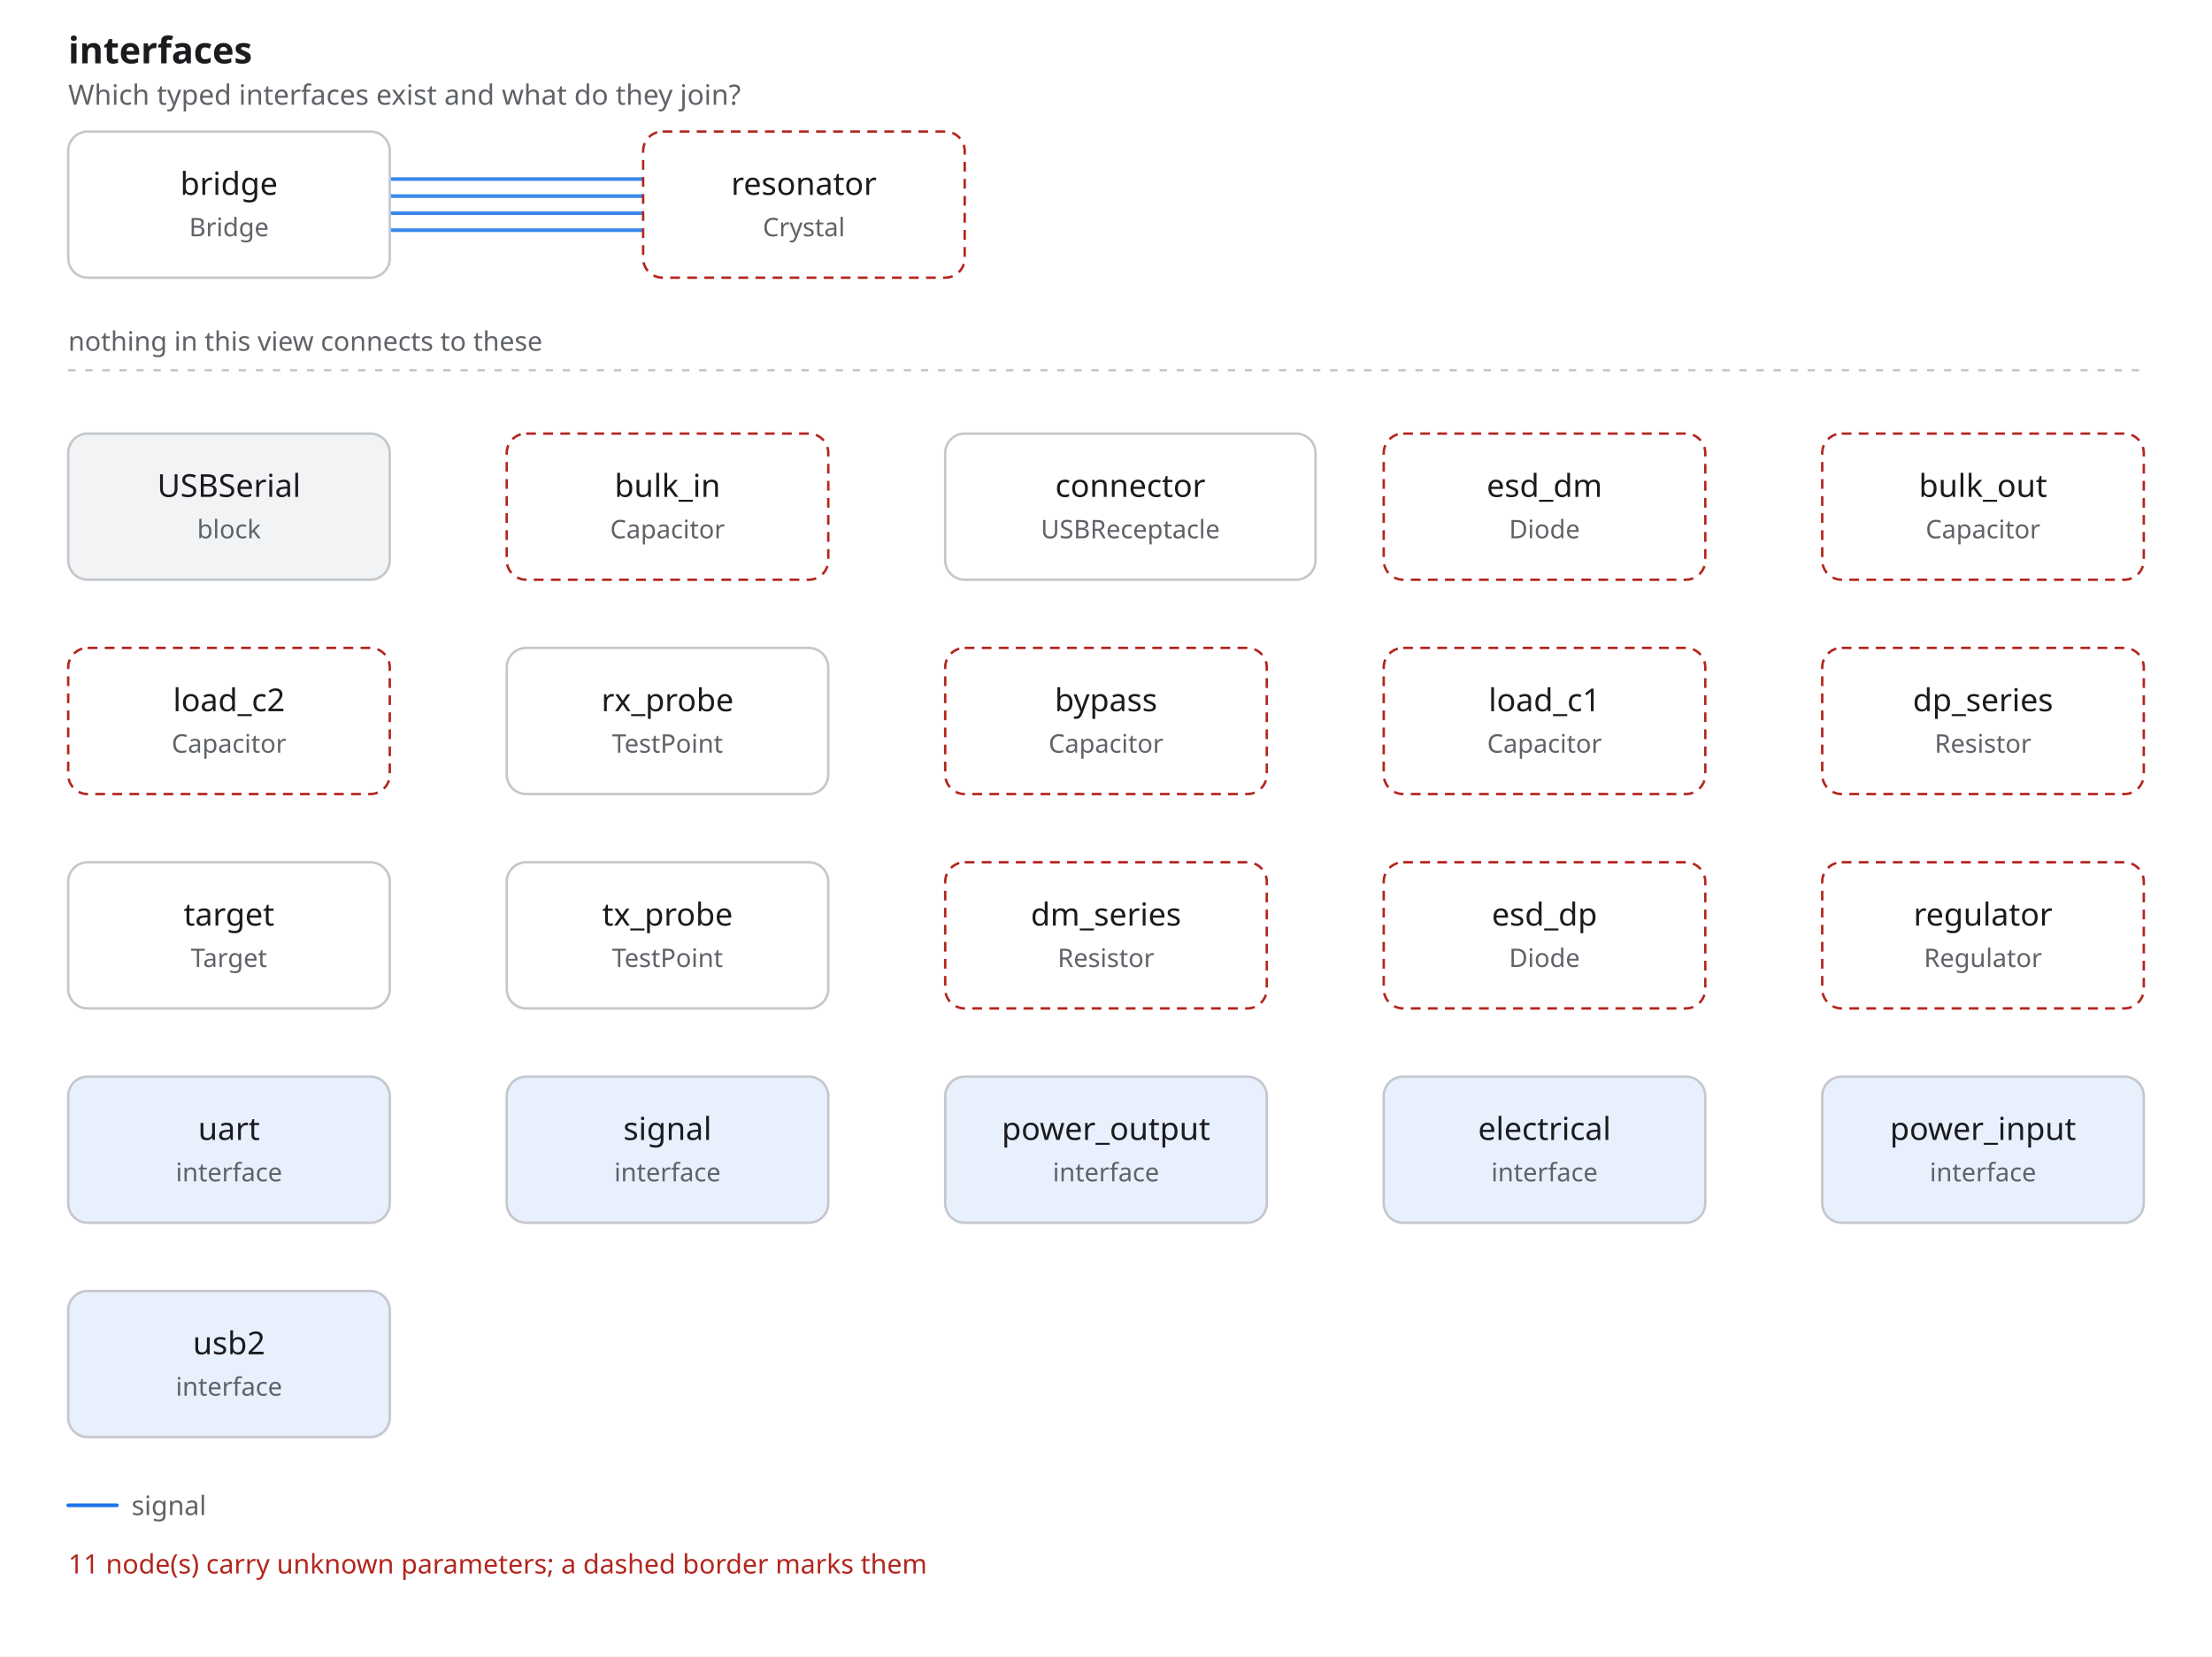
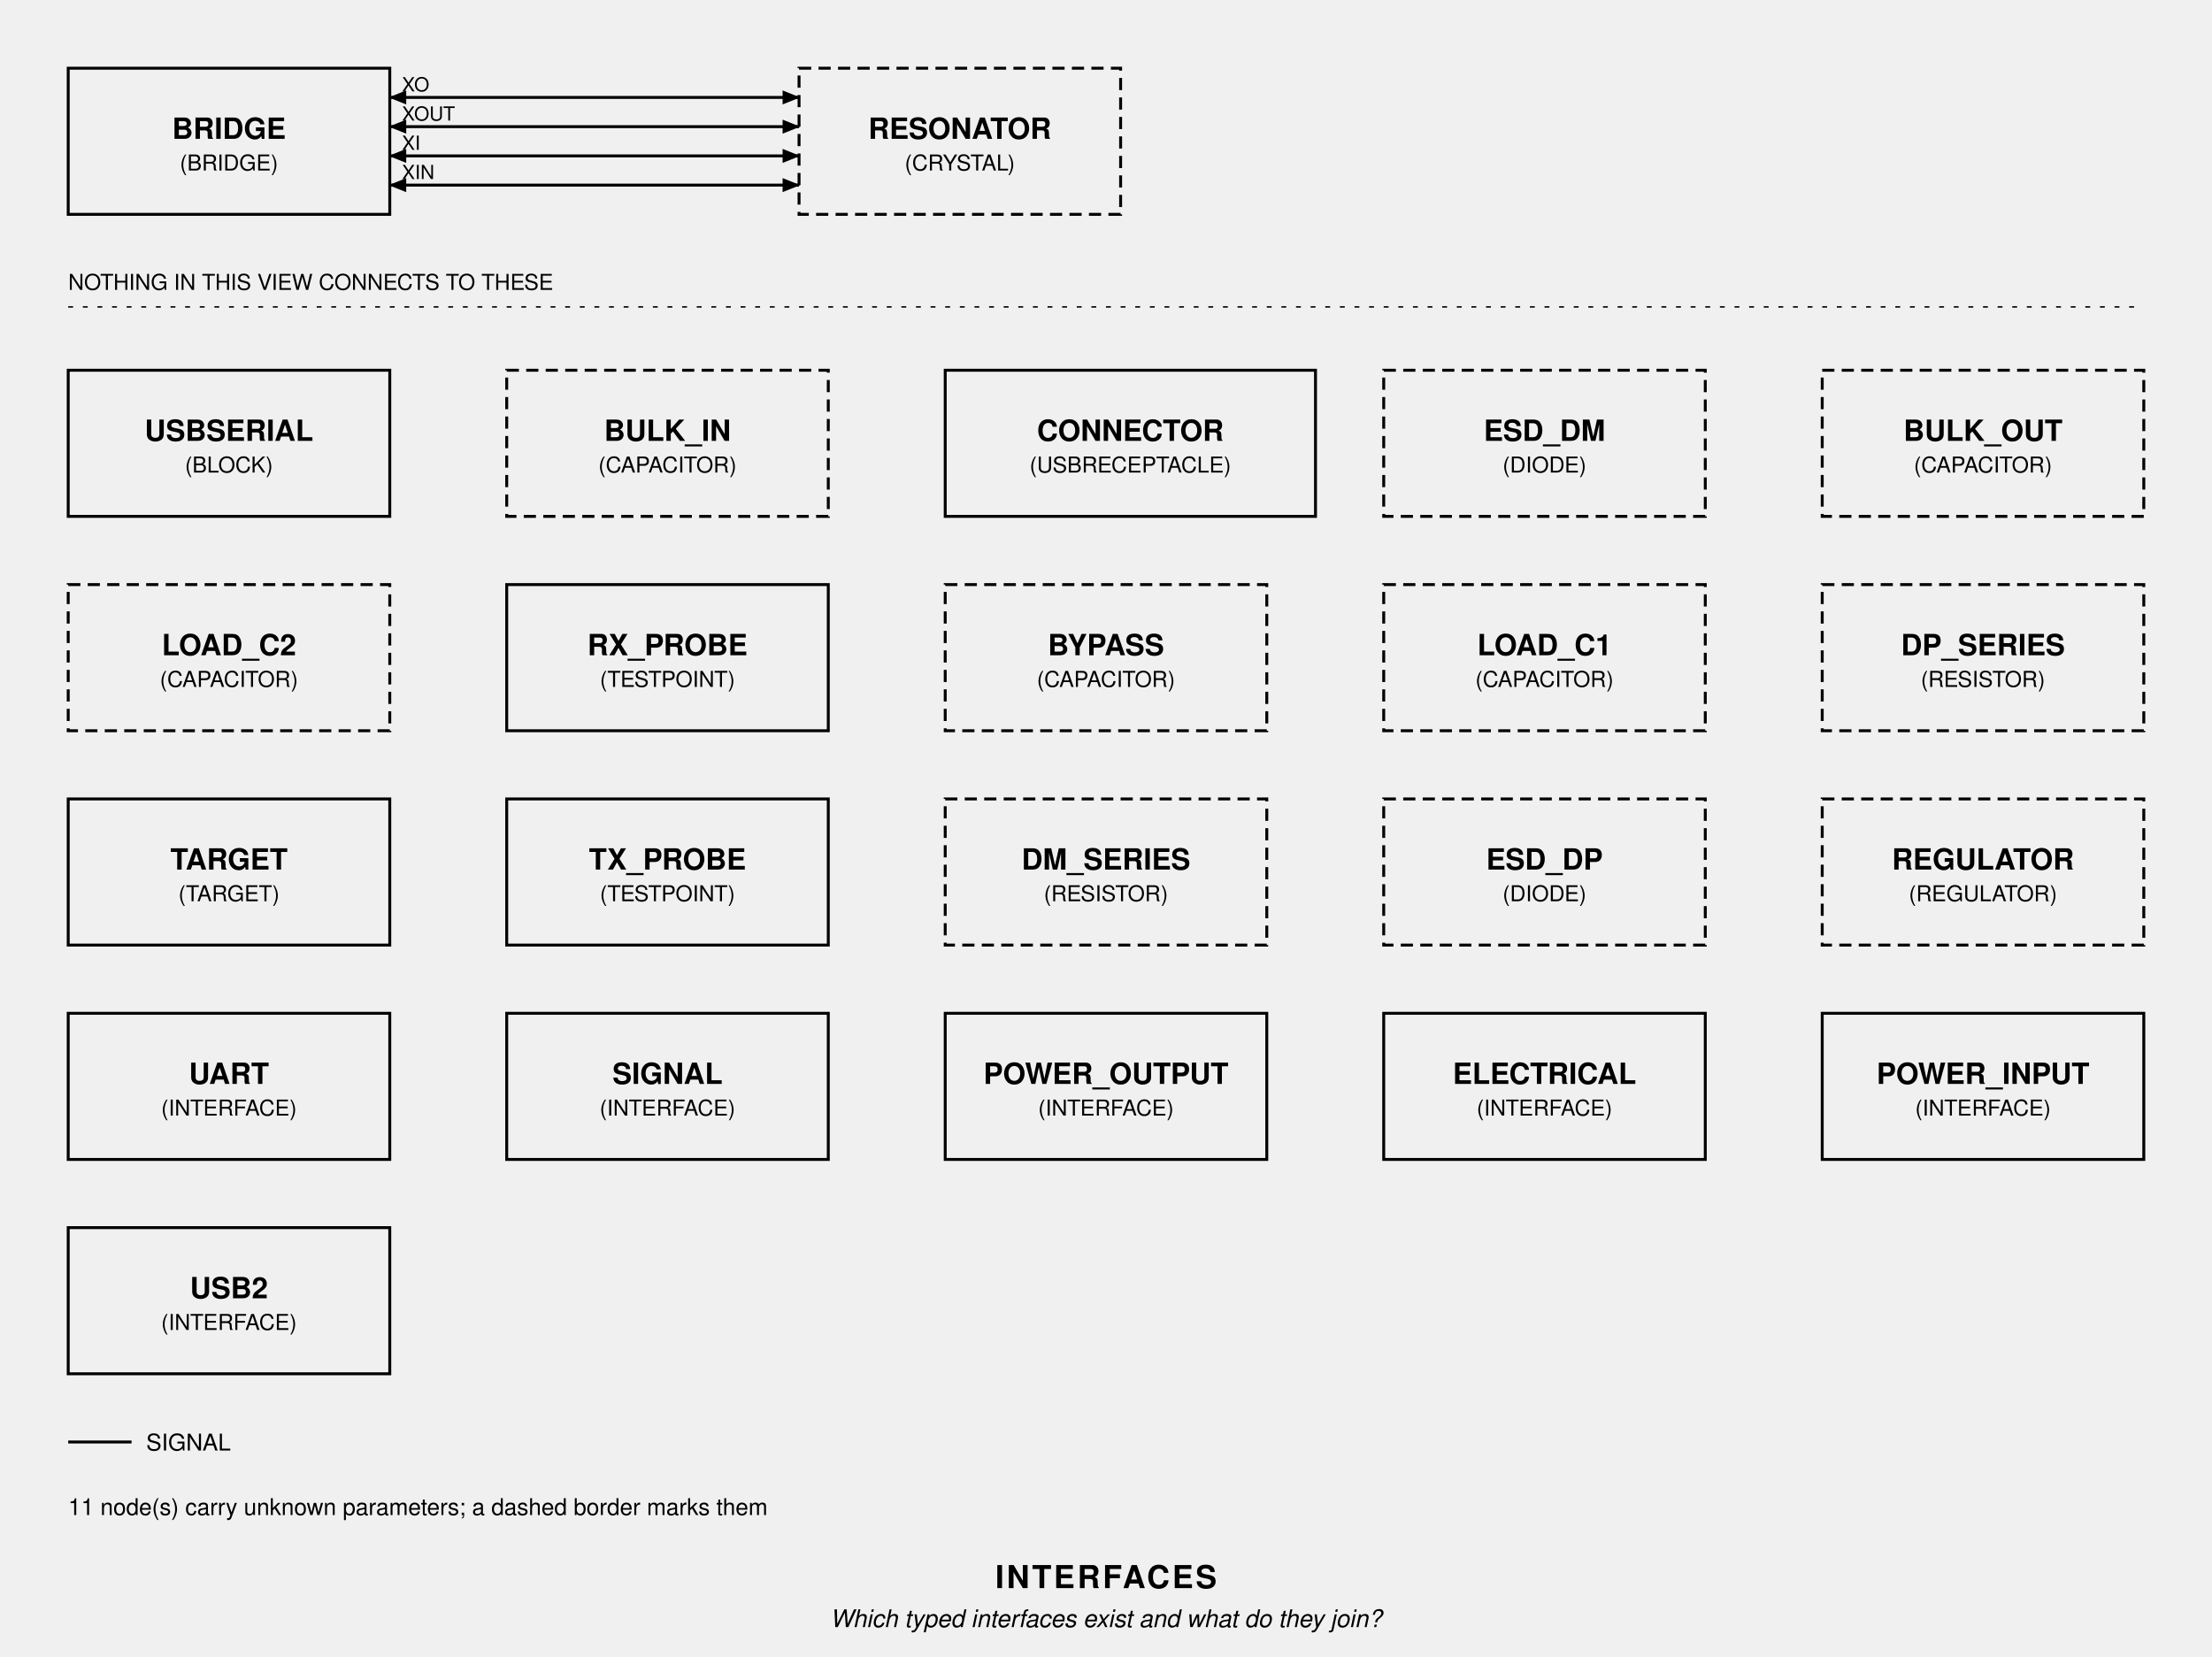
- <svg xmlns="http://www.w3.org/2000/svg" width="908" height="680" viewBox="0 0 908 680" font-family="system-ui, sans-serif">
-   <rect width="908" height="680" fill="#ffffff" />
-   <text x="28" y="26" font-size="15" font-weight="600" fill="#1b1b1f">interfaces</text>
-   <text x="28" y="43" font-size="11.5" fill="#5f6368">Which typed interfaces exist and what do they join?</text>
-   <line x1="28" y1="152" x2="880" y2="152" stroke="#c4c7cc" stroke-width="1" stroke-dasharray="3 4" />
-   <text x="28" y="144" font-size="11" fill="#5f6368">nothing in this view connects to these</text>
-   <path d="M160.0,73.5 C206.8,73.5 217.2,73.5 264.0,73.5" fill="none" stroke="#1a73e8" stroke-width="1.5" stroke-linecap="round" opacity="0.85" />
-   <path d="M160.0,80.5 C206.8,80.5 217.2,80.5 264.0,80.5" fill="none" stroke="#1a73e8" stroke-width="1.5" stroke-linecap="round" opacity="0.85" />
-   <path d="M160.0,87.5 C206.8,87.5 217.2,87.5 264.0,87.5" fill="none" stroke="#1a73e8" stroke-width="1.5" stroke-linecap="round" opacity="0.85" />
-   <path d="M160.0,94.5 C206.8,94.5 217.2,94.5 264.0,94.5" fill="none" stroke="#1a73e8" stroke-width="1.5" stroke-linecap="round" opacity="0.85" />
+ <svg xmlns="http://www.w3.org/2000/svg" width="908" height="680" viewBox="0 0 908 680" font-family="Helvetica, Arial, sans-serif">
+   <defs>
+     <marker id="arrow" viewBox="0 0 8 8" refX="7.5" refY="4" markerWidth="6" markerHeight="6" orient="auto-start-reverse">
+       <path d="M0,0.8 L8,4 L0,7.2 Z" fill="#000000" />
+     </marker>
+   </defs>
+   <line x1="28" y1="126" x2="880" y2="126" stroke="#000000" stroke-width="0.6" stroke-dasharray="2 4" />
+   <text x="28" y="119" font-size="9" fill="#000000">NOTHING IN THIS VIEW CONNECTS TO THESE</text>
+   <polyline points="160.0,40.0 310.0,40.0 310.0,40.0 328.0,40.0" fill="none" stroke="#000000" stroke-width="1.2" marker-start="url(#arrow)" marker-end="url(#arrow)" />
+   <polyline points="160.0,52.0 303.0,52.0 303.0,52.0 328.0,52.0" fill="none" stroke="#000000" stroke-width="1.2" marker-start="url(#arrow)" marker-end="url(#arrow)" />
+   <polyline points="160.0,64.0 296.0,64.0 296.0,64.0 328.0,64.0" fill="none" stroke="#000000" stroke-width="1.2" marker-start="url(#arrow)" marker-end="url(#arrow)" />
+   <polyline points="160.0,76.0 289.0,76.0 289.0,76.0 328.0,76.0" fill="none" stroke="#000000" stroke-width="1.2" marker-start="url(#arrow)" marker-end="url(#arrow)" />
  <g>
-     <rect x="28" y="178" width="132" height="60" rx="8" fill="#f1f3f4" stroke="#c4c7cc" stroke-width="1" />
-     <text x="94" y="204" text-anchor="middle" font-size="13" font-weight="500" fill="#1b1b1f">USBSerial</text>
-     <text x="94" y="221" text-anchor="middle" font-size="10.5" fill="#5f6368">block</text>
+     <rect x="28" y="152" width="132" height="60" fill="none" stroke="#000000" stroke-width="1.2" />
+     <text x="94" y="181.0" text-anchor="middle" font-size="12" font-weight="bold" fill="#000000">USBSERIAL</text>
+     <text x="94" y="194.0" text-anchor="middle" font-size="9" fill="#000000">(BLOCK)</text>
  </g>
  <g>
-     <rect x="208" y="178" width="132" height="60" rx="8" fill="#ffffff" stroke="#b3261e" stroke-dasharray="4 3" stroke-width="1" />
-     <text x="274" y="204" text-anchor="middle" font-size="13" font-weight="500" fill="#1b1b1f">bulk_in</text>
-     <text x="274" y="221" text-anchor="middle" font-size="10.5" fill="#5f6368">Capacitor</text>
+     <rect x="208" y="152" width="132" height="60" fill="none" stroke="#000000" stroke-width="1.2" stroke-dasharray="5 3" />
+     <text x="274" y="181.0" text-anchor="middle" font-size="12" font-weight="bold" fill="#000000">BULK_IN</text>
+     <text x="274" y="194.0" text-anchor="middle" font-size="9" fill="#000000">(CAPACITOR)</text>
  </g>
  <g>
-     <rect x="388" y="178" width="152" height="60" rx="8" fill="#ffffff" stroke="#c4c7cc" stroke-width="1" />
-     <text x="464" y="204" text-anchor="middle" font-size="13" font-weight="500" fill="#1b1b1f">connector</text>
-     <text x="464" y="221" text-anchor="middle" font-size="10.5" fill="#5f6368">USBReceptacle</text>
+     <rect x="388" y="152" width="152" height="60" fill="none" stroke="#000000" stroke-width="1.2" />
+     <text x="464" y="181.0" text-anchor="middle" font-size="12" font-weight="bold" fill="#000000">CONNECTOR</text>
+     <text x="464" y="194.0" text-anchor="middle" font-size="9" fill="#000000">(USBRECEPTACLE)</text>
  </g>
  <g>
-     <rect x="568" y="178" width="132" height="60" rx="8" fill="#ffffff" stroke="#b3261e" stroke-dasharray="4 3" stroke-width="1" />
-     <text x="634" y="204" text-anchor="middle" font-size="13" font-weight="500" fill="#1b1b1f">esd_dm</text>
-     <text x="634" y="221" text-anchor="middle" font-size="10.5" fill="#5f6368">Diode</text>
+     <rect x="568" y="152" width="132" height="60" fill="none" stroke="#000000" stroke-width="1.2" stroke-dasharray="5 3" />
+     <text x="634" y="181.0" text-anchor="middle" font-size="12" font-weight="bold" fill="#000000">ESD_DM</text>
+     <text x="634" y="194.0" text-anchor="middle" font-size="9" fill="#000000">(DIODE)</text>
  </g>
  <g>
-     <rect x="748" y="178" width="132" height="60" rx="8" fill="#ffffff" stroke="#b3261e" stroke-dasharray="4 3" stroke-width="1" />
-     <text x="814" y="204" text-anchor="middle" font-size="13" font-weight="500" fill="#1b1b1f">bulk_out</text>
-     <text x="814" y="221" text-anchor="middle" font-size="10.5" fill="#5f6368">Capacitor</text>
+     <rect x="748" y="152" width="132" height="60" fill="none" stroke="#000000" stroke-width="1.2" stroke-dasharray="5 3" />
+     <text x="814" y="181.0" text-anchor="middle" font-size="12" font-weight="bold" fill="#000000">BULK_OUT</text>
+     <text x="814" y="194.0" text-anchor="middle" font-size="9" fill="#000000">(CAPACITOR)</text>
  </g>
  <g>
-     <rect x="28" y="266" width="132" height="60" rx="8" fill="#ffffff" stroke="#b3261e" stroke-dasharray="4 3" stroke-width="1" />
-     <text x="94" y="292" text-anchor="middle" font-size="13" font-weight="500" fill="#1b1b1f">load_c2</text>
-     <text x="94" y="309" text-anchor="middle" font-size="10.5" fill="#5f6368">Capacitor</text>
+     <rect x="28" y="240" width="132" height="60" fill="none" stroke="#000000" stroke-width="1.2" stroke-dasharray="5 3" />
+     <text x="94" y="269.0" text-anchor="middle" font-size="12" font-weight="bold" fill="#000000">LOAD_C2</text>
+     <text x="94" y="282.0" text-anchor="middle" font-size="9" fill="#000000">(CAPACITOR)</text>
  </g>
  <g>
-     <rect x="264" y="54" width="132" height="60" rx="8" fill="#ffffff" stroke="#b3261e" stroke-dasharray="4 3" stroke-width="1" />
-     <text x="330" y="80" text-anchor="middle" font-size="13" font-weight="500" fill="#1b1b1f">resonator</text>
-     <text x="330" y="97" text-anchor="middle" font-size="10.5" fill="#5f6368">Crystal</text>
+     <rect x="328" y="28" width="132" height="60" fill="none" stroke="#000000" stroke-width="1.2" stroke-dasharray="5 3" />
+     <text x="394" y="57.0" text-anchor="middle" font-size="12" font-weight="bold" fill="#000000">RESONATOR</text>
+     <text x="394" y="70.0" text-anchor="middle" font-size="9" fill="#000000">(CRYSTAL)</text>
  </g>
  <g>
-     <rect x="208" y="266" width="132" height="60" rx="8" fill="#ffffff" stroke="#c4c7cc" stroke-width="1" />
-     <text x="274" y="292" text-anchor="middle" font-size="13" font-weight="500" fill="#1b1b1f">rx_probe</text>
-     <text x="274" y="309" text-anchor="middle" font-size="10.5" fill="#5f6368">TestPoint</text>
+     <rect x="208" y="240" width="132" height="60" fill="none" stroke="#000000" stroke-width="1.2" />
+     <text x="274" y="269.0" text-anchor="middle" font-size="12" font-weight="bold" fill="#000000">RX_PROBE</text>
+     <text x="274" y="282.0" text-anchor="middle" font-size="9" fill="#000000">(TESTPOINT)</text>
  </g>
  <g>
-     <rect x="388" y="266" width="132" height="60" rx="8" fill="#ffffff" stroke="#b3261e" stroke-dasharray="4 3" stroke-width="1" />
-     <text x="454" y="292" text-anchor="middle" font-size="13" font-weight="500" fill="#1b1b1f">bypass</text>
-     <text x="454" y="309" text-anchor="middle" font-size="10.5" fill="#5f6368">Capacitor</text>
+     <rect x="388" y="240" width="132" height="60" fill="none" stroke="#000000" stroke-width="1.2" stroke-dasharray="5 3" />
+     <text x="454" y="269.0" text-anchor="middle" font-size="12" font-weight="bold" fill="#000000">BYPASS</text>
+     <text x="454" y="282.0" text-anchor="middle" font-size="9" fill="#000000">(CAPACITOR)</text>
  </g>
  <g>
-     <rect x="568" y="266" width="132" height="60" rx="8" fill="#ffffff" stroke="#b3261e" stroke-dasharray="4 3" stroke-width="1" />
-     <text x="634" y="292" text-anchor="middle" font-size="13" font-weight="500" fill="#1b1b1f">load_c1</text>
-     <text x="634" y="309" text-anchor="middle" font-size="10.5" fill="#5f6368">Capacitor</text>
+     <rect x="568" y="240" width="132" height="60" fill="none" stroke="#000000" stroke-width="1.2" stroke-dasharray="5 3" />
+     <text x="634" y="269.0" text-anchor="middle" font-size="12" font-weight="bold" fill="#000000">LOAD_C1</text>
+     <text x="634" y="282.0" text-anchor="middle" font-size="9" fill="#000000">(CAPACITOR)</text>
  </g>
  <g>
-     <rect x="748" y="266" width="132" height="60" rx="8" fill="#ffffff" stroke="#b3261e" stroke-dasharray="4 3" stroke-width="1" />
-     <text x="814" y="292" text-anchor="middle" font-size="13" font-weight="500" fill="#1b1b1f">dp_series</text>
-     <text x="814" y="309" text-anchor="middle" font-size="10.5" fill="#5f6368">Resistor</text>
+     <rect x="748" y="240" width="132" height="60" fill="none" stroke="#000000" stroke-width="1.2" stroke-dasharray="5 3" />
+     <text x="814" y="269.0" text-anchor="middle" font-size="12" font-weight="bold" fill="#000000">DP_SERIES</text>
+     <text x="814" y="282.0" text-anchor="middle" font-size="9" fill="#000000">(RESISTOR)</text>
  </g>
  <g>
-     <rect x="28" y="354" width="132" height="60" rx="8" fill="#ffffff" stroke="#c4c7cc" stroke-width="1" />
-     <text x="94" y="380" text-anchor="middle" font-size="13" font-weight="500" fill="#1b1b1f">target</text>
-     <text x="94" y="397" text-anchor="middle" font-size="10.5" fill="#5f6368">Target</text>
+     <rect x="28" y="328" width="132" height="60" fill="none" stroke="#000000" stroke-width="1.2" />
+     <text x="94" y="357.0" text-anchor="middle" font-size="12" font-weight="bold" fill="#000000">TARGET</text>
+     <text x="94" y="370.0" text-anchor="middle" font-size="9" fill="#000000">(TARGET)</text>
  </g>
  <g>
-     <rect x="28" y="54" width="132" height="60" rx="8" fill="#ffffff" stroke="#c4c7cc" stroke-width="1" />
-     <text x="94" y="80" text-anchor="middle" font-size="13" font-weight="500" fill="#1b1b1f">bridge</text>
-     <text x="94" y="97" text-anchor="middle" font-size="10.5" fill="#5f6368">Bridge</text>
+     <rect x="28" y="28" width="132" height="60" fill="none" stroke="#000000" stroke-width="1.2" />
+     <text x="94" y="57.0" text-anchor="middle" font-size="12" font-weight="bold" fill="#000000">BRIDGE</text>
+     <text x="94" y="70.0" text-anchor="middle" font-size="9" fill="#000000">(BRIDGE)</text>
  </g>
  <g>
-     <rect x="208" y="354" width="132" height="60" rx="8" fill="#ffffff" stroke="#c4c7cc" stroke-width="1" />
-     <text x="274" y="380" text-anchor="middle" font-size="13" font-weight="500" fill="#1b1b1f">tx_probe</text>
-     <text x="274" y="397" text-anchor="middle" font-size="10.5" fill="#5f6368">TestPoint</text>
+     <rect x="208" y="328" width="132" height="60" fill="none" stroke="#000000" stroke-width="1.2" />
+     <text x="274" y="357.0" text-anchor="middle" font-size="12" font-weight="bold" fill="#000000">TX_PROBE</text>
+     <text x="274" y="370.0" text-anchor="middle" font-size="9" fill="#000000">(TESTPOINT)</text>
  </g>
  <g>
-     <rect x="388" y="354" width="132" height="60" rx="8" fill="#ffffff" stroke="#b3261e" stroke-dasharray="4 3" stroke-width="1" />
-     <text x="454" y="380" text-anchor="middle" font-size="13" font-weight="500" fill="#1b1b1f">dm_series</text>
-     <text x="454" y="397" text-anchor="middle" font-size="10.5" fill="#5f6368">Resistor</text>
+     <rect x="388" y="328" width="132" height="60" fill="none" stroke="#000000" stroke-width="1.2" stroke-dasharray="5 3" />
+     <text x="454" y="357.0" text-anchor="middle" font-size="12" font-weight="bold" fill="#000000">DM_SERIES</text>
+     <text x="454" y="370.0" text-anchor="middle" font-size="9" fill="#000000">(RESISTOR)</text>
  </g>
  <g>
-     <rect x="568" y="354" width="132" height="60" rx="8" fill="#ffffff" stroke="#b3261e" stroke-dasharray="4 3" stroke-width="1" />
-     <text x="634" y="380" text-anchor="middle" font-size="13" font-weight="500" fill="#1b1b1f">esd_dp</text>
-     <text x="634" y="397" text-anchor="middle" font-size="10.5" fill="#5f6368">Diode</text>
+     <rect x="568" y="328" width="132" height="60" fill="none" stroke="#000000" stroke-width="1.2" stroke-dasharray="5 3" />
+     <text x="634" y="357.0" text-anchor="middle" font-size="12" font-weight="bold" fill="#000000">ESD_DP</text>
+     <text x="634" y="370.0" text-anchor="middle" font-size="9" fill="#000000">(DIODE)</text>
  </g>
  <g>
-     <rect x="748" y="354" width="132" height="60" rx="8" fill="#ffffff" stroke="#b3261e" stroke-dasharray="4 3" stroke-width="1" />
-     <text x="814" y="380" text-anchor="middle" font-size="13" font-weight="500" fill="#1b1b1f">regulator</text>
-     <text x="814" y="397" text-anchor="middle" font-size="10.5" fill="#5f6368">Regulator</text>
+     <rect x="748" y="328" width="132" height="60" fill="none" stroke="#000000" stroke-width="1.2" stroke-dasharray="5 3" />
+     <text x="814" y="357.0" text-anchor="middle" font-size="12" font-weight="bold" fill="#000000">REGULATOR</text>
+     <text x="814" y="370.0" text-anchor="middle" font-size="9" fill="#000000">(REGULATOR)</text>
  </g>
  <g>
-     <rect x="28" y="442" width="132" height="60" rx="8" fill="#e8f0fe" stroke="#c4c7cc" stroke-width="1" />
-     <text x="94" y="468" text-anchor="middle" font-size="13" font-weight="500" fill="#1b1b1f">uart</text>
-     <text x="94" y="485" text-anchor="middle" font-size="10.5" fill="#5f6368">interface</text>
+     <rect x="28" y="416" width="132" height="60" fill="none" stroke="#000000" stroke-width="1.2" />
+     <text x="94" y="445.0" text-anchor="middle" font-size="12" font-weight="bold" fill="#000000">UART</text>
+     <text x="94" y="458.0" text-anchor="middle" font-size="9" fill="#000000">(INTERFACE)</text>
  </g>
  <g>
-     <rect x="208" y="442" width="132" height="60" rx="8" fill="#e8f0fe" stroke="#c4c7cc" stroke-width="1" />
-     <text x="274" y="468" text-anchor="middle" font-size="13" font-weight="500" fill="#1b1b1f">signal</text>
-     <text x="274" y="485" text-anchor="middle" font-size="10.5" fill="#5f6368">interface</text>
+     <rect x="208" y="416" width="132" height="60" fill="none" stroke="#000000" stroke-width="1.2" />
+     <text x="274" y="445.0" text-anchor="middle" font-size="12" font-weight="bold" fill="#000000">SIGNAL</text>
+     <text x="274" y="458.0" text-anchor="middle" font-size="9" fill="#000000">(INTERFACE)</text>
  </g>
  <g>
-     <rect x="388" y="442" width="132" height="60" rx="8" fill="#e8f0fe" stroke="#c4c7cc" stroke-width="1" />
-     <text x="454" y="468" text-anchor="middle" font-size="13" font-weight="500" fill="#1b1b1f">power_output</text>
-     <text x="454" y="485" text-anchor="middle" font-size="10.5" fill="#5f6368">interface</text>
+     <rect x="388" y="416" width="132" height="60" fill="none" stroke="#000000" stroke-width="1.2" />
+     <text x="454" y="445.0" text-anchor="middle" font-size="12" font-weight="bold" fill="#000000">POWER_OUTPUT</text>
+     <text x="454" y="458.0" text-anchor="middle" font-size="9" fill="#000000">(INTERFACE)</text>
  </g>
  <g>
-     <rect x="568" y="442" width="132" height="60" rx="8" fill="#e8f0fe" stroke="#c4c7cc" stroke-width="1" />
-     <text x="634" y="468" text-anchor="middle" font-size="13" font-weight="500" fill="#1b1b1f">electrical</text>
-     <text x="634" y="485" text-anchor="middle" font-size="10.5" fill="#5f6368">interface</text>
+     <rect x="568" y="416" width="132" height="60" fill="none" stroke="#000000" stroke-width="1.2" />
+     <text x="634" y="445.0" text-anchor="middle" font-size="12" font-weight="bold" fill="#000000">ELECTRICAL</text>
+     <text x="634" y="458.0" text-anchor="middle" font-size="9" fill="#000000">(INTERFACE)</text>
  </g>
  <g>
-     <rect x="748" y="442" width="132" height="60" rx="8" fill="#e8f0fe" stroke="#c4c7cc" stroke-width="1" />
-     <text x="814" y="468" text-anchor="middle" font-size="13" font-weight="500" fill="#1b1b1f">power_input</text>
-     <text x="814" y="485" text-anchor="middle" font-size="10.5" fill="#5f6368">interface</text>
+     <rect x="748" y="416" width="132" height="60" fill="none" stroke="#000000" stroke-width="1.2" />
+     <text x="814" y="445.0" text-anchor="middle" font-size="12" font-weight="bold" fill="#000000">POWER_INPUT</text>
+     <text x="814" y="458.0" text-anchor="middle" font-size="9" fill="#000000">(INTERFACE)</text>
  </g>
  <g>
-     <rect x="28" y="530" width="132" height="60" rx="8" fill="#e8f0fe" stroke="#c4c7cc" stroke-width="1" />
-     <text x="94" y="556" text-anchor="middle" font-size="13" font-weight="500" fill="#1b1b1f">usb2</text>
-     <text x="94" y="573" text-anchor="middle" font-size="10.5" fill="#5f6368">interface</text>
+     <rect x="28" y="504" width="132" height="60" fill="none" stroke="#000000" stroke-width="1.2" />
+     <text x="94" y="533.0" text-anchor="middle" font-size="12" font-weight="bold" fill="#000000">USB2</text>
+     <text x="94" y="546.0" text-anchor="middle" font-size="9" fill="#000000">(INTERFACE)</text>
  </g>
-   <line x1="28" y1="618" x2="48" y2="618" stroke="#1a73e8" stroke-width="1.5" stroke-linecap="round" />
-   <text x="54" y="622" font-size="11" fill="#5f6368">signal</text>
-   <text x="28" y="646" font-size="11" fill="#b3261e">11 node(s) carry unknown parameters; a dashed border marks them</text>
+   <text x="165.0" y="37.5" text-anchor="start" font-size="8" fill="#000000">XO</text>
+   <text x="165.0" y="49.5" text-anchor="start" font-size="8" fill="#000000">XOUT</text>
+   <text x="165.0" y="61.5" text-anchor="start" font-size="8" fill="#000000">XI</text>
+   <text x="165.0" y="73.5" text-anchor="start" font-size="8" fill="#000000">XIN</text>
+   <line x1="28" y1="592" x2="54" y2="592" stroke="#000000" stroke-width="1.2" />
+   <text x="60" y="595.5" font-size="9.5" fill="#000000">SIGNAL</text>
+   <text x="28" y="622" font-size="9.5" fill="#000000">11 node(s) carry unknown parameters; a dashed border marks them</text>
+   <text x="454.0" y="652" text-anchor="middle" font-size="13" font-weight="bold" letter-spacing="0.08em" fill="#000000">INTERFACES</text>
+   <text x="454.0" y="668" text-anchor="middle" font-size="10" font-style="italic" fill="#000000">Which typed interfaces exist and what do they join?</text>
</svg>
